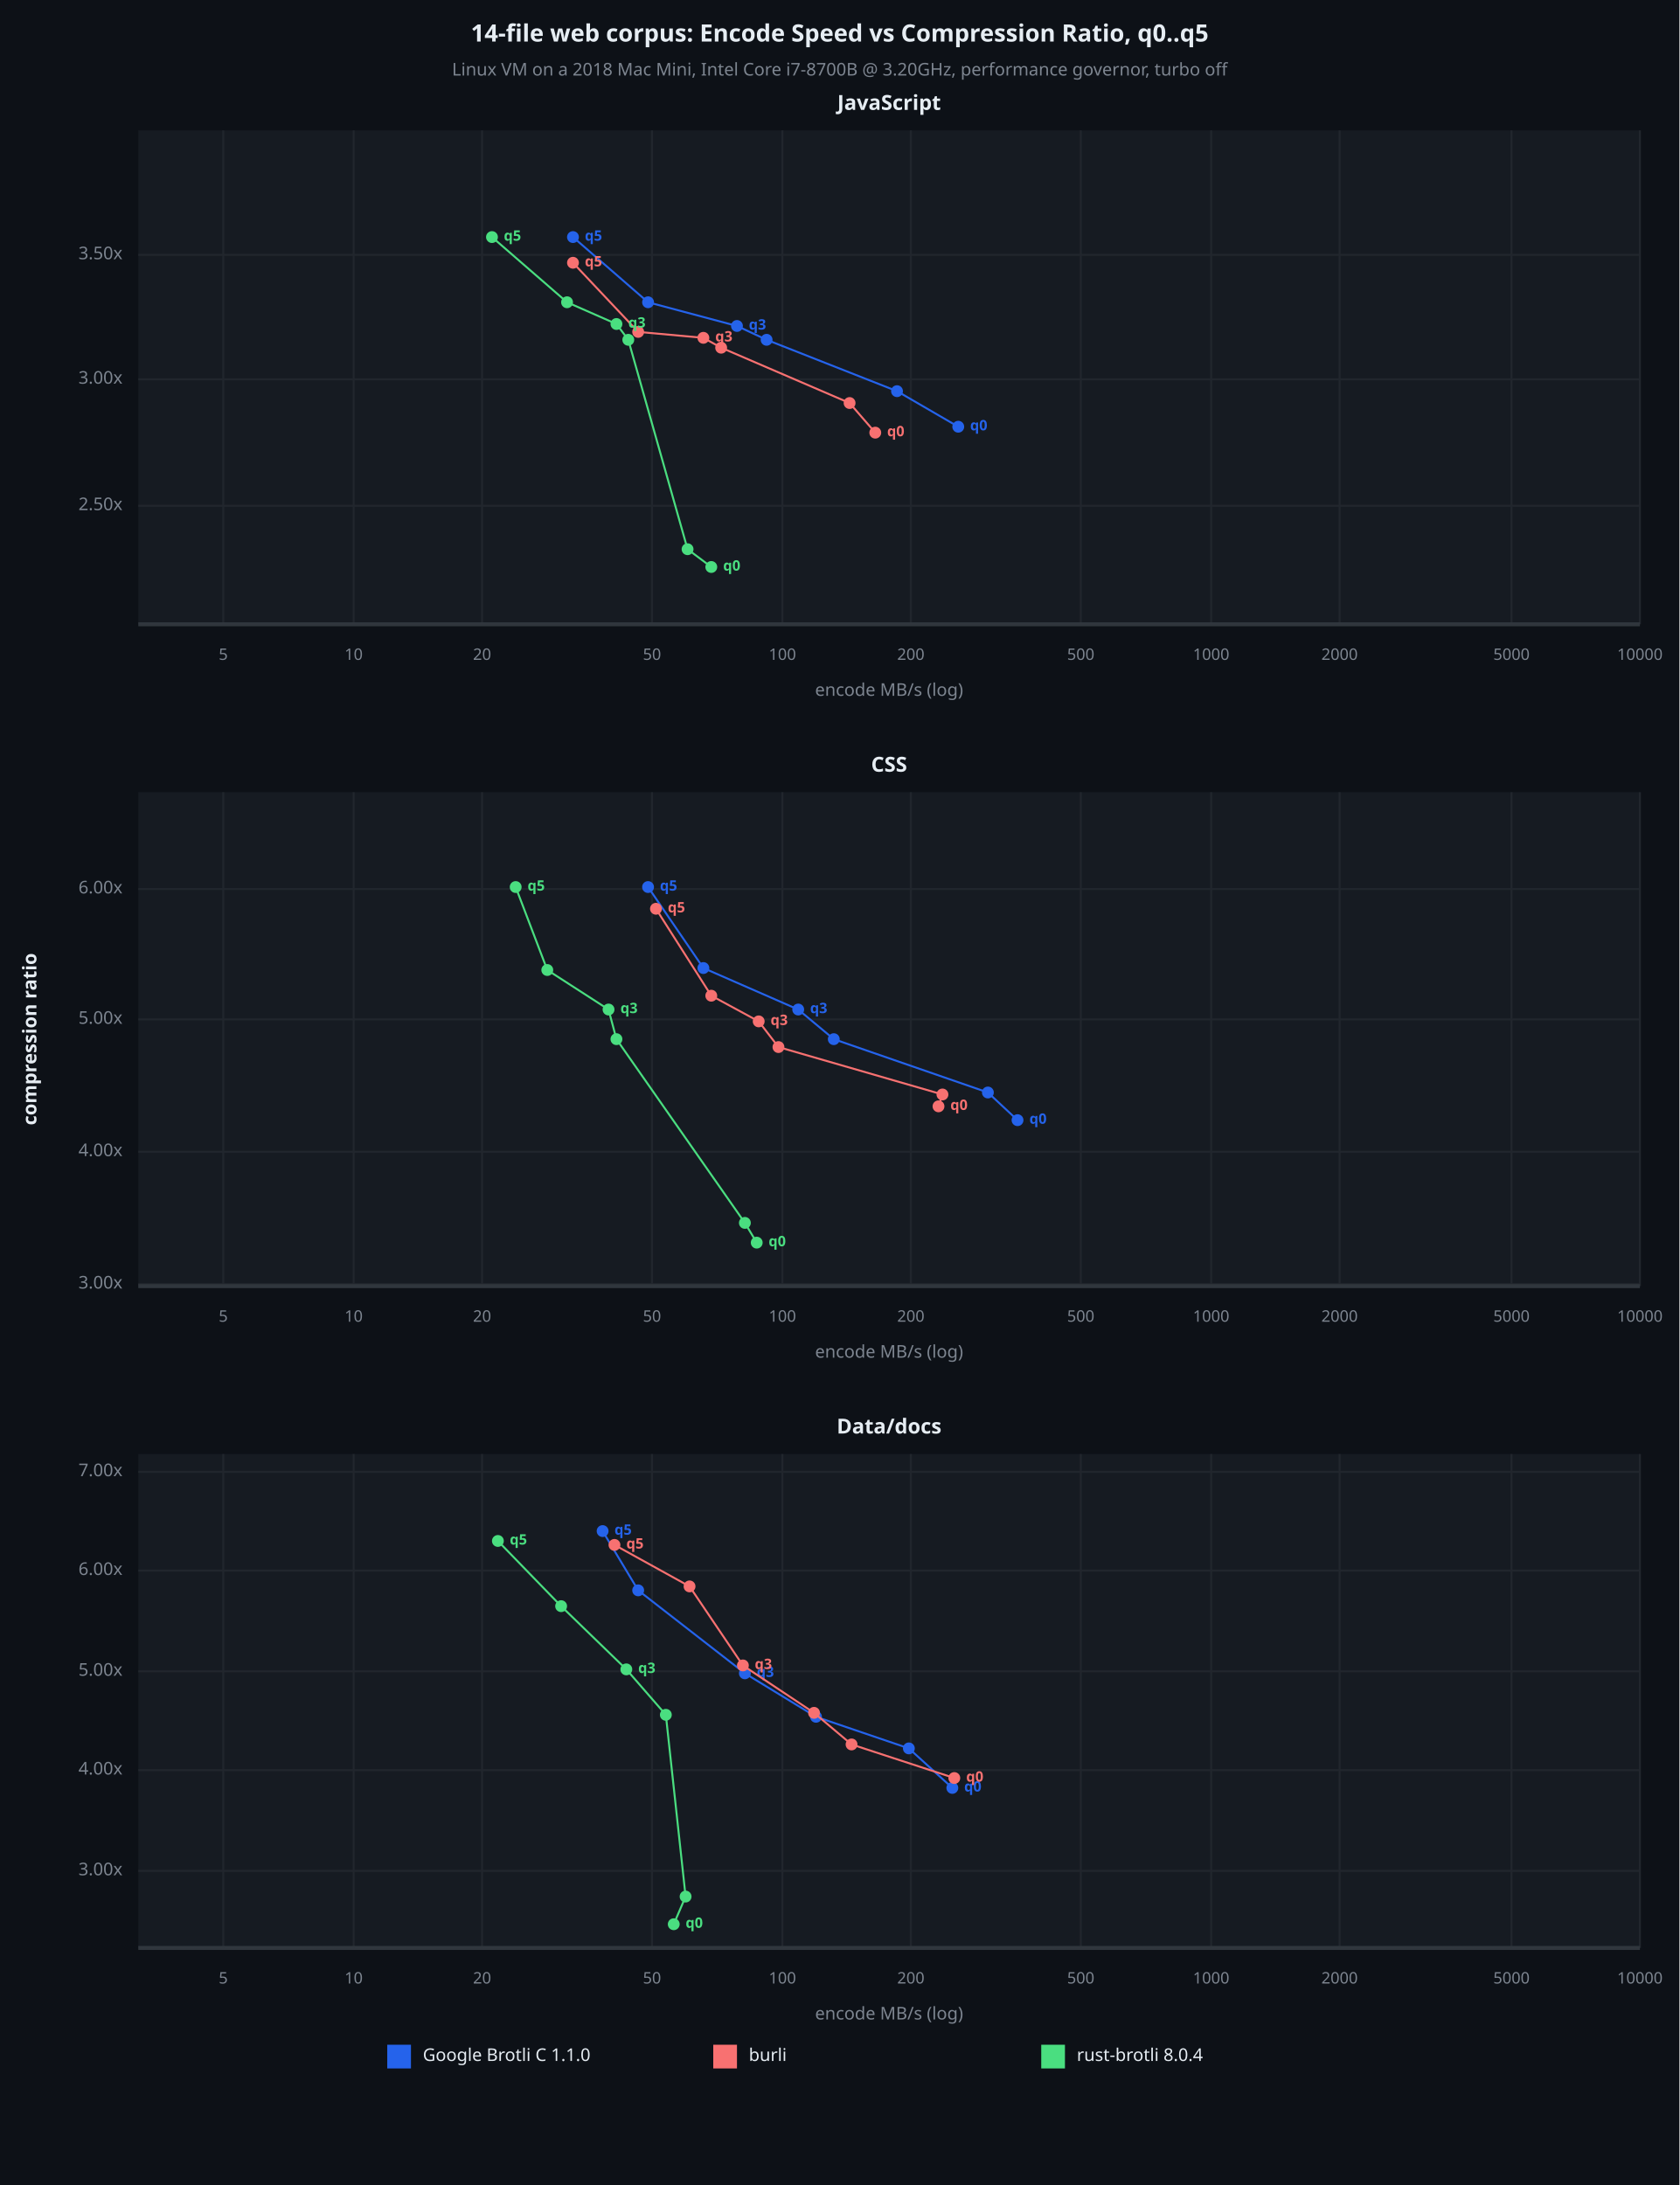
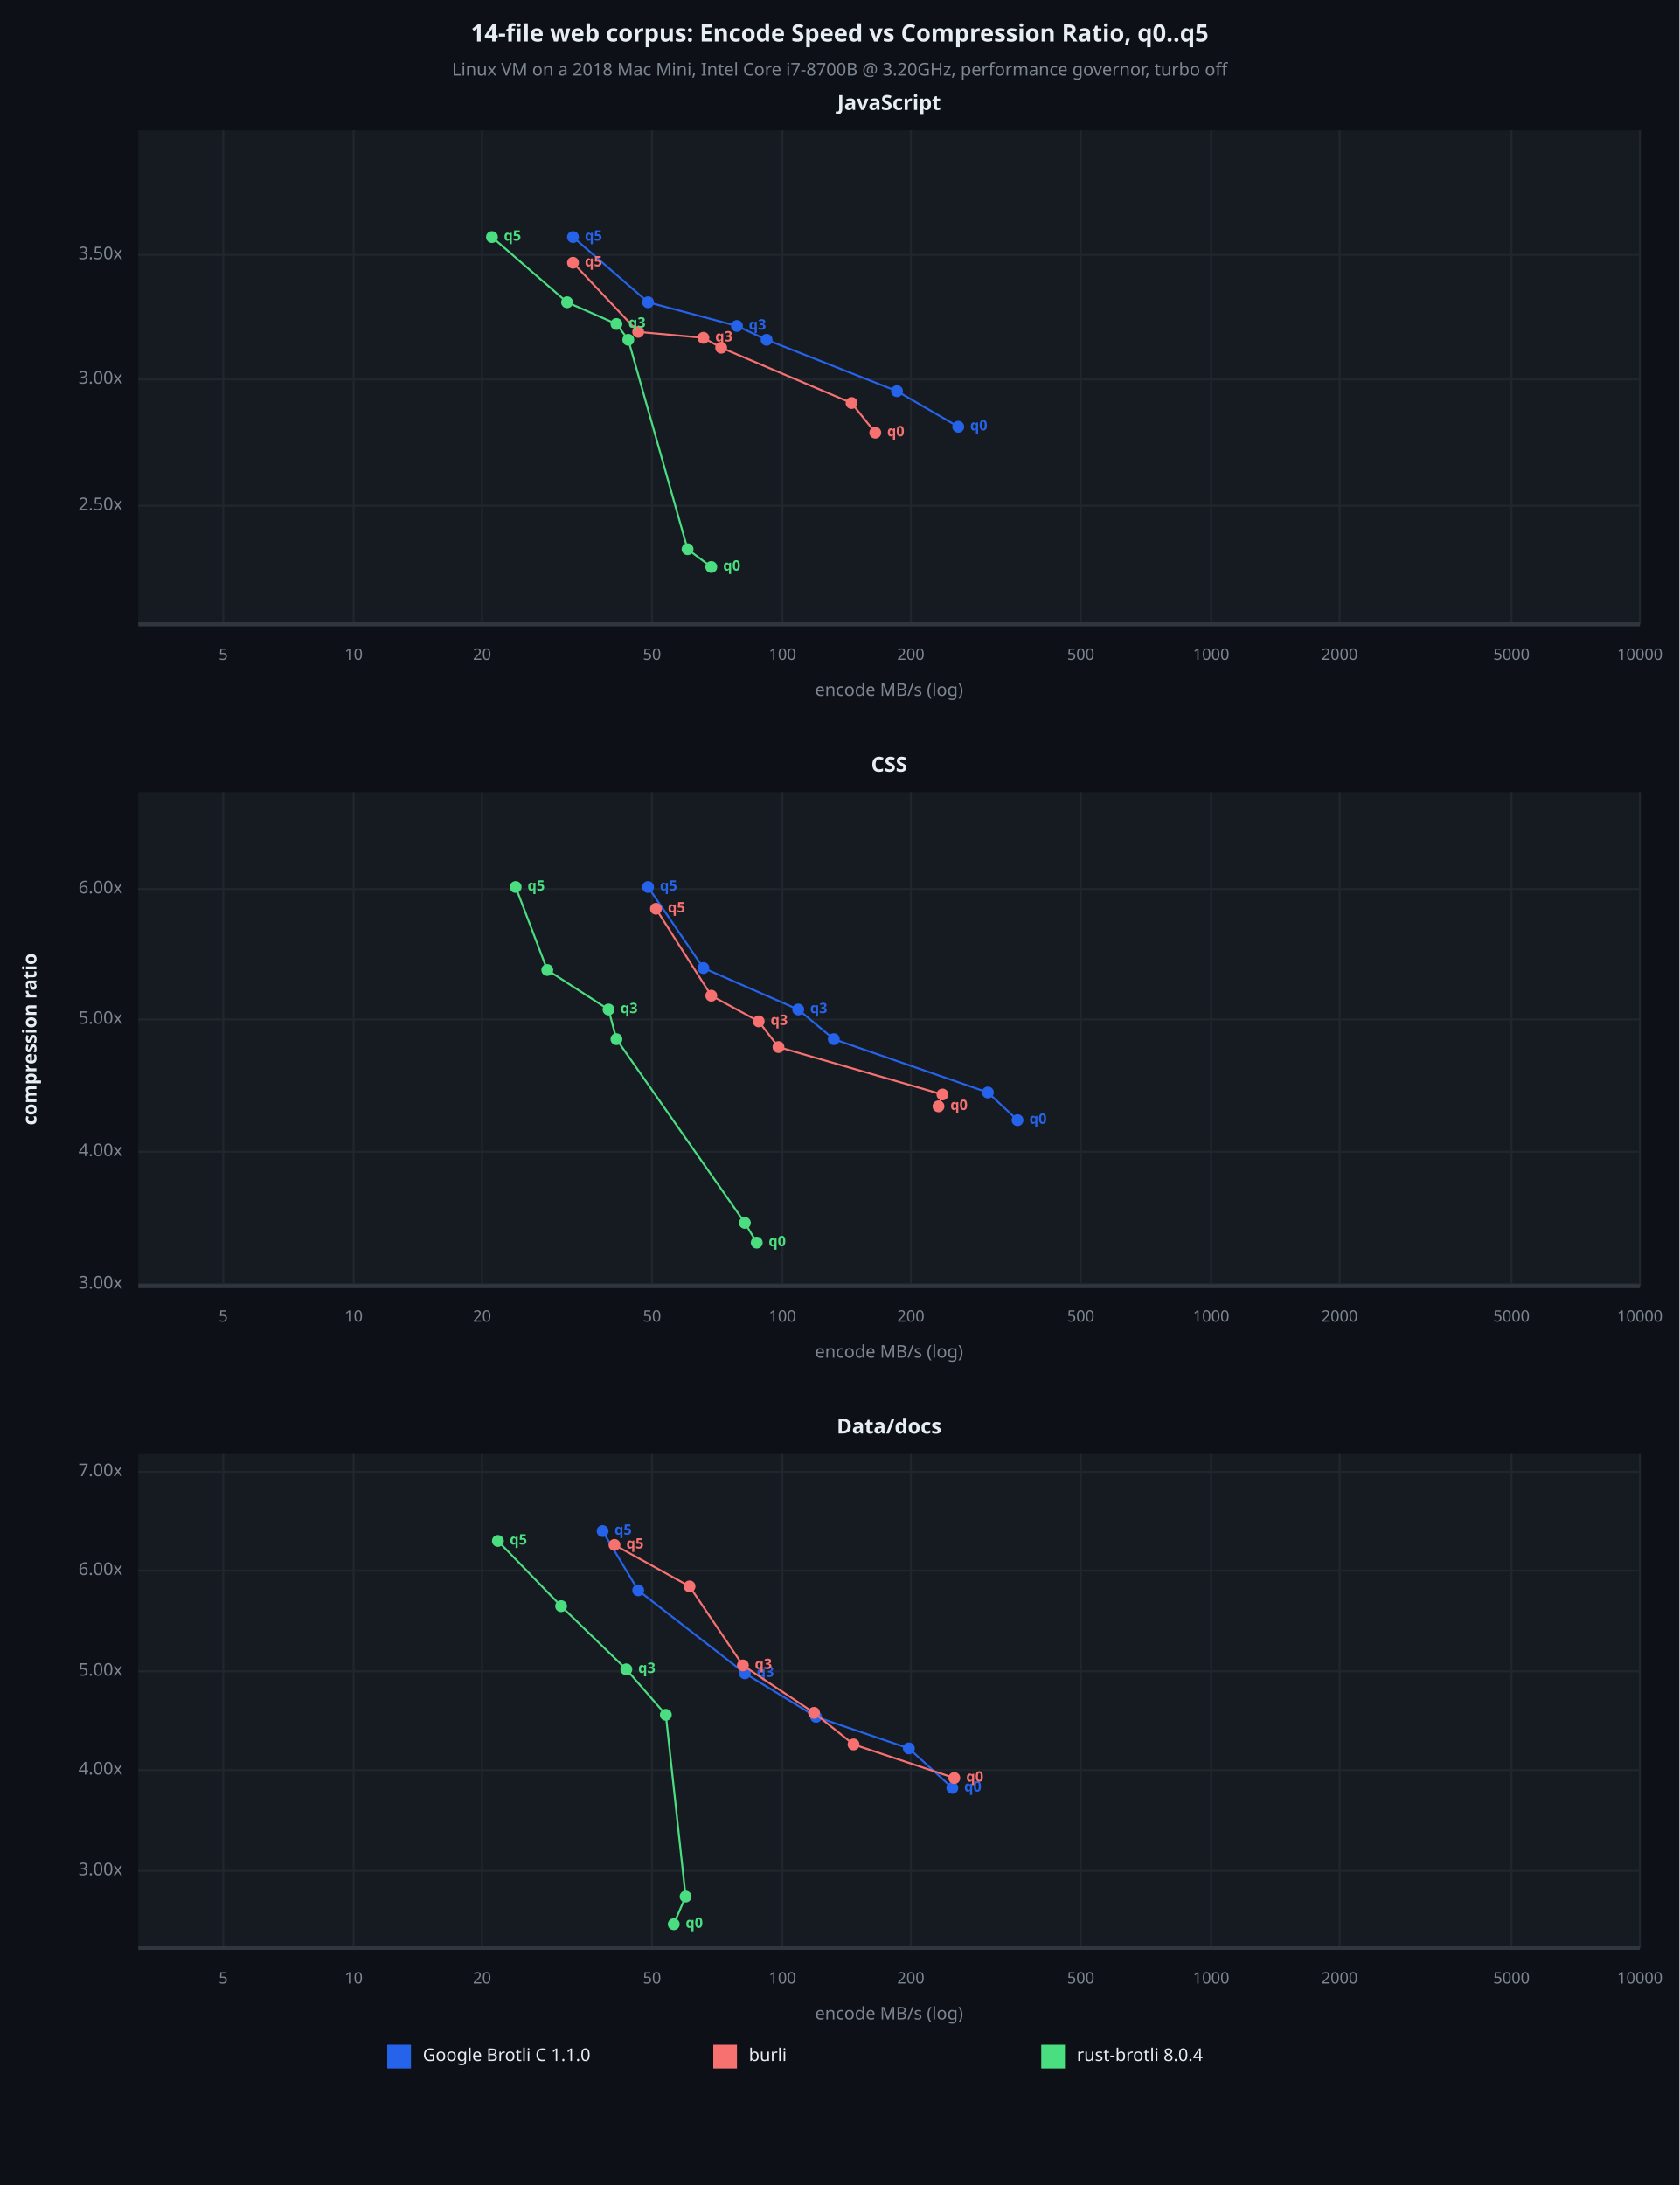
<svg xmlns="http://www.w3.org/2000/svg" viewBox="0 0 850 1106" font-family="system-ui, -apple-system, sans-serif">
  <rect x="0" y="0" width="850" height="1106" opacity="1" fill="#0D1117" stroke="none" />
  <text x="425" y="18" dy="0.5ex" text-anchor="middle" font-family="sans-serif" font-size="12.097" opacity="1" fill="#E6EDF3" font-weight="bold">
14-file web corpus: Encode Speed vs Compression Ratio, q0..q5
</text>
  <text x="425" y="36" dy="0.5ex" text-anchor="middle" font-family="sans-serif" font-size="8.871" opacity="1" fill="#7D8590">
Linux VM on a 2018 Mac Mini, Intel Core i7-8700B @ 3.20GHz, performance governor, turbo off
</text>
  <rect x="70" y="66" width="760" height="250" opacity="1" fill="#161B22" stroke="none" />
  <text x="450" y="53" dy="0.5ex" text-anchor="middle" font-family="sans-serif" font-size="10.484" opacity="1" fill="#E6EDF3" font-weight="bold">
JavaScript
</text>
  <polyline fill="none" opacity="1" stroke="#21262D" stroke-width="1" points="113,66 113,316 " />
  <text x="113" y="332" dy="0.5ex" text-anchor="middle" font-family="sans-serif" font-size="8.065" opacity="1" fill="#7D8590">
5
</text>
  <polyline fill="none" opacity="1" stroke="#21262D" stroke-width="1" points="179,66 179,316 " />
  <text x="179" y="332" dy="0.5ex" text-anchor="middle" font-family="sans-serif" font-size="8.065" opacity="1" fill="#7D8590">
10
</text>
  <polyline fill="none" opacity="1" stroke="#21262D" stroke-width="1" points="244,66 244,316 " />
  <text x="244" y="332" dy="0.5ex" text-anchor="middle" font-family="sans-serif" font-size="8.065" opacity="1" fill="#7D8590">
20
</text>
  <polyline fill="none" opacity="1" stroke="#21262D" stroke-width="1" points="330,66 330,316 " />
  <text x="330" y="332" dy="0.5ex" text-anchor="middle" font-family="sans-serif" font-size="8.065" opacity="1" fill="#7D8590">
50
</text>
  <polyline fill="none" opacity="1" stroke="#21262D" stroke-width="1" points="396,66 396,316 " />
  <text x="396" y="332" dy="0.5ex" text-anchor="middle" font-family="sans-serif" font-size="8.065" opacity="1" fill="#7D8590">
100
</text>
  <polyline fill="none" opacity="1" stroke="#21262D" stroke-width="1" points="461,66 461,316 " />
  <text x="461" y="332" dy="0.5ex" text-anchor="middle" font-family="sans-serif" font-size="8.065" opacity="1" fill="#7D8590">
200
</text>
  <polyline fill="none" opacity="1" stroke="#21262D" stroke-width="1" points="547,66 547,316 " />
  <text x="547" y="332" dy="0.5ex" text-anchor="middle" font-family="sans-serif" font-size="8.065" opacity="1" fill="#7D8590">
500
</text>
  <polyline fill="none" opacity="1" stroke="#21262D" stroke-width="1" points="613,66 613,316 " />
  <text x="613" y="332" dy="0.5ex" text-anchor="middle" font-family="sans-serif" font-size="8.065" opacity="1" fill="#7D8590">
1000
</text>
  <polyline fill="none" opacity="1" stroke="#21262D" stroke-width="1" points="678,66 678,316 " />
  <text x="678" y="332" dy="0.5ex" text-anchor="middle" font-family="sans-serif" font-size="8.065" opacity="1" fill="#7D8590">
2000
</text>
  <polyline fill="none" opacity="1" stroke="#21262D" stroke-width="1" points="765,66 765,316 " />
  <text x="765" y="332" dy="0.5ex" text-anchor="middle" font-family="sans-serif" font-size="8.065" opacity="1" fill="#7D8590">
5000
</text>
  <polyline fill="none" opacity="1" stroke="#21262D" stroke-width="1" points="830,66 830,316 " />
  <text x="830" y="332" dy="0.5ex" text-anchor="middle" font-family="sans-serif" font-size="8.065" opacity="1" fill="#7D8590">
10000
</text>
  <polyline fill="none" opacity="1" stroke="#21262D" stroke-width="1" points="70,256 830,256 " />
  <text x="62" y="256" dy="0.5ex" text-anchor="end" font-family="sans-serif" font-size="8.871" opacity="1" fill="#7D8590">
2.50x
</text>
  <polyline fill="none" opacity="1" stroke="#21262D" stroke-width="1" points="70,192 830,192 " />
  <text x="62" y="192" dy="0.5ex" text-anchor="end" font-family="sans-serif" font-size="8.871" opacity="1" fill="#7D8590">
3.00x
</text>
  <polyline fill="none" opacity="1" stroke="#21262D" stroke-width="1" points="70,129 830,129 " />
  <text x="62" y="129" dy="0.5ex" text-anchor="end" font-family="sans-serif" font-size="8.871" opacity="1" fill="#7D8590">
3.50x
</text>
  <polyline fill="none" opacity="1" stroke="#30363D" stroke-width="2" points="70,316 830,316 " />
  <polyline fill="none" opacity="1" stroke="#2563EB" stroke-width="1" points="485,216 454,198 388,172 373,165 328,153 290,120 " />
  <circle cx="485" cy="216" r="3" opacity="1" fill="#2563EB" stroke="none" stroke-width="1" />
  <text x="491" y="216" dy="0.5ex" text-anchor="start" font-family="sans-serif" font-size="7.258" opacity="1" fill="#2563EB" font-weight="bold">
q0
</text>
  <circle cx="454" cy="198" r="3" opacity="1" fill="#2563EB" stroke="none" stroke-width="1" />
  <circle cx="388" cy="172" r="3" opacity="1" fill="#2563EB" stroke="none" stroke-width="1" />
  <circle cx="373" cy="165" r="3" opacity="1" fill="#2563EB" stroke="none" stroke-width="1" />
  <text x="379" y="165" dy="0.5ex" text-anchor="start" font-family="sans-serif" font-size="7.258" opacity="1" fill="#2563EB" font-weight="bold">
q3
</text>
  <circle cx="328" cy="153" r="3" opacity="1" fill="#2563EB" stroke="none" stroke-width="1" />
  <circle cx="290" cy="120" r="3" opacity="1" fill="#2563EB" stroke="none" stroke-width="1" />
  <text x="296" y="120" dy="0.5ex" text-anchor="start" font-family="sans-serif" font-size="7.258" opacity="1" fill="#2563EB" font-weight="bold">
q5
</text>
-   <polyline fill="none" opacity="1" stroke="#F87171" stroke-width="1" points="443,219 430,204 365,176 356,171 323,168 290,133 " />
+   <polyline fill="none" opacity="1" stroke="#F87171" stroke-width="1" points="443,219 431,204 365,176 356,171 323,168 290,133 " />
  <circle cx="443" cy="219" r="3" opacity="1" fill="#F87171" stroke="none" stroke-width="1" />
  <text x="449" y="219" dy="0.5ex" text-anchor="start" font-family="sans-serif" font-size="7.258" opacity="1" fill="#F87171" font-weight="bold">
q0
</text>
-   <circle cx="430" cy="204" r="3" opacity="1" fill="#F87171" stroke="none" stroke-width="1" />
+   <circle cx="431" cy="204" r="3" opacity="1" fill="#F87171" stroke="none" stroke-width="1" />
  <circle cx="365" cy="176" r="3" opacity="1" fill="#F87171" stroke="none" stroke-width="1" />
  <circle cx="356" cy="171" r="3" opacity="1" fill="#F87171" stroke="none" stroke-width="1" />
  <text x="362" y="171" dy="0.5ex" text-anchor="start" font-family="sans-serif" font-size="7.258" opacity="1" fill="#F87171" font-weight="bold">
q3
</text>
  <circle cx="323" cy="168" r="3" opacity="1" fill="#F87171" stroke="none" stroke-width="1" />
  <circle cx="290" cy="133" r="3" opacity="1" fill="#F87171" stroke="none" stroke-width="1" />
  <text x="296" y="133" dy="0.5ex" text-anchor="start" font-family="sans-serif" font-size="7.258" opacity="1" fill="#F87171" font-weight="bold">
q5
</text>
  <polyline fill="none" opacity="1" stroke="#4ADE80" stroke-width="1" points="360,287 348,278 318,172 312,164 287,153 249,120 " />
  <circle cx="360" cy="287" r="3" opacity="1" fill="#4ADE80" stroke="none" stroke-width="1" />
  <text x="366" y="287" dy="0.5ex" text-anchor="start" font-family="sans-serif" font-size="7.258" opacity="1" fill="#4ADE80" font-weight="bold">
q0
</text>
  <circle cx="348" cy="278" r="3" opacity="1" fill="#4ADE80" stroke="none" stroke-width="1" />
  <circle cx="318" cy="172" r="3" opacity="1" fill="#4ADE80" stroke="none" stroke-width="1" />
  <circle cx="312" cy="164" r="3" opacity="1" fill="#4ADE80" stroke="none" stroke-width="1" />
  <text x="318" y="164" dy="0.5ex" text-anchor="start" font-family="sans-serif" font-size="7.258" opacity="1" fill="#4ADE80" font-weight="bold">
q3
</text>
  <circle cx="287" cy="153" r="3" opacity="1" fill="#4ADE80" stroke="none" stroke-width="1" />
  <circle cx="249" cy="120" r="3" opacity="1" fill="#4ADE80" stroke="none" stroke-width="1" />
  <text x="255" y="120" dy="0.5ex" text-anchor="start" font-family="sans-serif" font-size="7.258" opacity="1" fill="#4ADE80" font-weight="bold">
q5
</text>
  <text x="450" y="350" dy="0.5ex" text-anchor="middle" font-family="sans-serif" font-size="8.871" opacity="1" fill="#7D8590">
encode MB/s (log)
</text>
  <rect x="70" y="401" width="760" height="250" opacity="1" fill="#161B22" stroke="none" />
  <text x="450" y="388" dy="0.5ex" text-anchor="middle" font-family="sans-serif" font-size="10.484" opacity="1" fill="#E6EDF3" font-weight="bold">
CSS
</text>
  <polyline fill="none" opacity="1" stroke="#21262D" stroke-width="1" points="113,401 113,651 " />
  <text x="113" y="667" dy="0.5ex" text-anchor="middle" font-family="sans-serif" font-size="8.065" opacity="1" fill="#7D8590">
5
</text>
  <polyline fill="none" opacity="1" stroke="#21262D" stroke-width="1" points="179,401 179,651 " />
  <text x="179" y="667" dy="0.5ex" text-anchor="middle" font-family="sans-serif" font-size="8.065" opacity="1" fill="#7D8590">
10
</text>
  <polyline fill="none" opacity="1" stroke="#21262D" stroke-width="1" points="244,401 244,651 " />
  <text x="244" y="667" dy="0.5ex" text-anchor="middle" font-family="sans-serif" font-size="8.065" opacity="1" fill="#7D8590">
20
</text>
  <polyline fill="none" opacity="1" stroke="#21262D" stroke-width="1" points="330,401 330,651 " />
  <text x="330" y="667" dy="0.5ex" text-anchor="middle" font-family="sans-serif" font-size="8.065" opacity="1" fill="#7D8590">
50
</text>
  <polyline fill="none" opacity="1" stroke="#21262D" stroke-width="1" points="396,401 396,651 " />
  <text x="396" y="667" dy="0.5ex" text-anchor="middle" font-family="sans-serif" font-size="8.065" opacity="1" fill="#7D8590">
100
</text>
  <polyline fill="none" opacity="1" stroke="#21262D" stroke-width="1" points="461,401 461,651 " />
  <text x="461" y="667" dy="0.5ex" text-anchor="middle" font-family="sans-serif" font-size="8.065" opacity="1" fill="#7D8590">
200
</text>
  <polyline fill="none" opacity="1" stroke="#21262D" stroke-width="1" points="547,401 547,651 " />
  <text x="547" y="667" dy="0.5ex" text-anchor="middle" font-family="sans-serif" font-size="8.065" opacity="1" fill="#7D8590">
500
</text>
  <polyline fill="none" opacity="1" stroke="#21262D" stroke-width="1" points="613,401 613,651 " />
  <text x="613" y="667" dy="0.5ex" text-anchor="middle" font-family="sans-serif" font-size="8.065" opacity="1" fill="#7D8590">
1000
</text>
  <polyline fill="none" opacity="1" stroke="#21262D" stroke-width="1" points="678,401 678,651 " />
  <text x="678" y="667" dy="0.5ex" text-anchor="middle" font-family="sans-serif" font-size="8.065" opacity="1" fill="#7D8590">
2000
</text>
  <polyline fill="none" opacity="1" stroke="#21262D" stroke-width="1" points="765,401 765,651 " />
  <text x="765" y="667" dy="0.5ex" text-anchor="middle" font-family="sans-serif" font-size="8.065" opacity="1" fill="#7D8590">
5000
</text>
  <polyline fill="none" opacity="1" stroke="#21262D" stroke-width="1" points="830,401 830,651 " />
  <text x="830" y="667" dy="0.5ex" text-anchor="middle" font-family="sans-serif" font-size="8.065" opacity="1" fill="#7D8590">
10000
</text>
  <polyline fill="none" opacity="1" stroke="#21262D" stroke-width="1" points="70,650 830,650 " />
  <text x="62" y="650" dy="0.5ex" text-anchor="end" font-family="sans-serif" font-size="8.871" opacity="1" fill="#7D8590">
3.00x
</text>
  <polyline fill="none" opacity="1" stroke="#21262D" stroke-width="1" points="70,583 830,583 " />
  <text x="62" y="583" dy="0.5ex" text-anchor="end" font-family="sans-serif" font-size="8.871" opacity="1" fill="#7D8590">
4.00x
</text>
  <polyline fill="none" opacity="1" stroke="#21262D" stroke-width="1" points="70,516 830,516 " />
  <text x="62" y="516" dy="0.5ex" text-anchor="end" font-family="sans-serif" font-size="8.871" opacity="1" fill="#7D8590">
5.00x
</text>
  <polyline fill="none" opacity="1" stroke="#21262D" stroke-width="1" points="70,450 830,450 " />
  <text x="62" y="450" dy="0.5ex" text-anchor="end" font-family="sans-serif" font-size="8.871" opacity="1" fill="#7D8590">
6.00x
</text>
  <polyline fill="none" opacity="1" stroke="#30363D" stroke-width="2" points="70,651 830,651 " />
  <polyline fill="none" opacity="1" stroke="#2563EB" stroke-width="1" points="515,567 500,553 422,526 404,511 356,490 328,449 " />
  <circle cx="515" cy="567" r="3" opacity="1" fill="#2563EB" stroke="none" stroke-width="1" />
  <text x="521" y="567" dy="0.5ex" text-anchor="start" font-family="sans-serif" font-size="7.258" opacity="1" fill="#2563EB" font-weight="bold">
q0
</text>
  <circle cx="500" cy="553" r="3" opacity="1" fill="#2563EB" stroke="none" stroke-width="1" />
  <circle cx="422" cy="526" r="3" opacity="1" fill="#2563EB" stroke="none" stroke-width="1" />
  <circle cx="404" cy="511" r="3" opacity="1" fill="#2563EB" stroke="none" stroke-width="1" />
  <text x="410" y="511" dy="0.5ex" text-anchor="start" font-family="sans-serif" font-size="7.258" opacity="1" fill="#2563EB" font-weight="bold">
q3
</text>
  <circle cx="356" cy="490" r="3" opacity="1" fill="#2563EB" stroke="none" stroke-width="1" />
  <circle cx="328" cy="449" r="3" opacity="1" fill="#2563EB" stroke="none" stroke-width="1" />
  <text x="334" y="449" dy="0.5ex" text-anchor="start" font-family="sans-serif" font-size="7.258" opacity="1" fill="#2563EB" font-weight="bold">
q5
</text>
  <polyline fill="none" opacity="1" stroke="#F87171" stroke-width="1" points="475,560 477,554 394,530 384,517 360,504 332,460 " />
  <circle cx="475" cy="560" r="3" opacity="1" fill="#F87171" stroke="none" stroke-width="1" />
  <text x="481" y="560" dy="0.5ex" text-anchor="start" font-family="sans-serif" font-size="7.258" opacity="1" fill="#F87171" font-weight="bold">
q0
</text>
  <circle cx="477" cy="554" r="3" opacity="1" fill="#F87171" stroke="none" stroke-width="1" />
  <circle cx="394" cy="530" r="3" opacity="1" fill="#F87171" stroke="none" stroke-width="1" />
  <circle cx="384" cy="517" r="3" opacity="1" fill="#F87171" stroke="none" stroke-width="1" />
  <text x="390" y="517" dy="0.5ex" text-anchor="start" font-family="sans-serif" font-size="7.258" opacity="1" fill="#F87171" font-weight="bold">
q3
</text>
  <circle cx="360" cy="504" r="3" opacity="1" fill="#F87171" stroke="none" stroke-width="1" />
  <circle cx="332" cy="460" r="3" opacity="1" fill="#F87171" stroke="none" stroke-width="1" />
  <text x="338" y="460" dy="0.5ex" text-anchor="start" font-family="sans-serif" font-size="7.258" opacity="1" fill="#F87171" font-weight="bold">
q5
</text>
  <polyline fill="none" opacity="1" stroke="#4ADE80" stroke-width="1" points="383,629 377,619 312,526 308,511 277,491 261,449 " />
  <circle cx="383" cy="629" r="3" opacity="1" fill="#4ADE80" stroke="none" stroke-width="1" />
  <text x="389" y="629" dy="0.5ex" text-anchor="start" font-family="sans-serif" font-size="7.258" opacity="1" fill="#4ADE80" font-weight="bold">
q0
</text>
  <circle cx="377" cy="619" r="3" opacity="1" fill="#4ADE80" stroke="none" stroke-width="1" />
  <circle cx="312" cy="526" r="3" opacity="1" fill="#4ADE80" stroke="none" stroke-width="1" />
  <circle cx="308" cy="511" r="3" opacity="1" fill="#4ADE80" stroke="none" stroke-width="1" />
  <text x="314" y="511" dy="0.5ex" text-anchor="start" font-family="sans-serif" font-size="7.258" opacity="1" fill="#4ADE80" font-weight="bold">
q3
</text>
  <circle cx="277" cy="491" r="3" opacity="1" fill="#4ADE80" stroke="none" stroke-width="1" />
  <circle cx="261" cy="449" r="3" opacity="1" fill="#4ADE80" stroke="none" stroke-width="1" />
  <text x="267" y="449" dy="0.5ex" text-anchor="start" font-family="sans-serif" font-size="7.258" opacity="1" fill="#4ADE80" font-weight="bold">
q5
</text>
  <text x="450" y="685" dy="0.5ex" text-anchor="middle" font-family="sans-serif" font-size="8.871" opacity="1" fill="#7D8590">
encode MB/s (log)
</text>
  <rect x="70" y="736" width="760" height="250" opacity="1" fill="#161B22" stroke="none" />
  <text x="450" y="723" dy="0.5ex" text-anchor="middle" font-family="sans-serif" font-size="10.484" opacity="1" fill="#E6EDF3" font-weight="bold">
Data/docs
</text>
  <polyline fill="none" opacity="1" stroke="#21262D" stroke-width="1" points="113,736 113,986 " />
  <text x="113" y="1002" dy="0.5ex" text-anchor="middle" font-family="sans-serif" font-size="8.065" opacity="1" fill="#7D8590">
5
</text>
  <polyline fill="none" opacity="1" stroke="#21262D" stroke-width="1" points="179,736 179,986 " />
  <text x="179" y="1002" dy="0.5ex" text-anchor="middle" font-family="sans-serif" font-size="8.065" opacity="1" fill="#7D8590">
10
</text>
  <polyline fill="none" opacity="1" stroke="#21262D" stroke-width="1" points="244,736 244,986 " />
  <text x="244" y="1002" dy="0.5ex" text-anchor="middle" font-family="sans-serif" font-size="8.065" opacity="1" fill="#7D8590">
20
</text>
  <polyline fill="none" opacity="1" stroke="#21262D" stroke-width="1" points="330,736 330,986 " />
  <text x="330" y="1002" dy="0.5ex" text-anchor="middle" font-family="sans-serif" font-size="8.065" opacity="1" fill="#7D8590">
50
</text>
  <polyline fill="none" opacity="1" stroke="#21262D" stroke-width="1" points="396,736 396,986 " />
  <text x="396" y="1002" dy="0.5ex" text-anchor="middle" font-family="sans-serif" font-size="8.065" opacity="1" fill="#7D8590">
100
</text>
  <polyline fill="none" opacity="1" stroke="#21262D" stroke-width="1" points="461,736 461,986 " />
  <text x="461" y="1002" dy="0.5ex" text-anchor="middle" font-family="sans-serif" font-size="8.065" opacity="1" fill="#7D8590">
200
</text>
  <polyline fill="none" opacity="1" stroke="#21262D" stroke-width="1" points="547,736 547,986 " />
  <text x="547" y="1002" dy="0.5ex" text-anchor="middle" font-family="sans-serif" font-size="8.065" opacity="1" fill="#7D8590">
500
</text>
  <polyline fill="none" opacity="1" stroke="#21262D" stroke-width="1" points="613,736 613,986 " />
  <text x="613" y="1002" dy="0.5ex" text-anchor="middle" font-family="sans-serif" font-size="8.065" opacity="1" fill="#7D8590">
1000
</text>
  <polyline fill="none" opacity="1" stroke="#21262D" stroke-width="1" points="678,736 678,986 " />
  <text x="678" y="1002" dy="0.5ex" text-anchor="middle" font-family="sans-serif" font-size="8.065" opacity="1" fill="#7D8590">
2000
</text>
  <polyline fill="none" opacity="1" stroke="#21262D" stroke-width="1" points="765,736 765,986 " />
  <text x="765" y="1002" dy="0.5ex" text-anchor="middle" font-family="sans-serif" font-size="8.065" opacity="1" fill="#7D8590">
5000
</text>
  <polyline fill="none" opacity="1" stroke="#21262D" stroke-width="1" points="830,736 830,986 " />
  <text x="830" y="1002" dy="0.5ex" text-anchor="middle" font-family="sans-serif" font-size="8.065" opacity="1" fill="#7D8590">
10000
</text>
  <polyline fill="none" opacity="1" stroke="#21262D" stroke-width="1" points="70,947 830,947 " />
  <text x="62" y="947" dy="0.5ex" text-anchor="end" font-family="sans-serif" font-size="8.871" opacity="1" fill="#7D8590">
3.00x
</text>
  <polyline fill="none" opacity="1" stroke="#21262D" stroke-width="1" points="70,896 830,896 " />
  <text x="62" y="896" dy="0.5ex" text-anchor="end" font-family="sans-serif" font-size="8.871" opacity="1" fill="#7D8590">
4.00x
</text>
  <polyline fill="none" opacity="1" stroke="#21262D" stroke-width="1" points="70,846 830,846 " />
  <text x="62" y="846" dy="0.5ex" text-anchor="end" font-family="sans-serif" font-size="8.871" opacity="1" fill="#7D8590">
5.00x
</text>
  <polyline fill="none" opacity="1" stroke="#21262D" stroke-width="1" points="70,795 830,795 " />
  <text x="62" y="795" dy="0.5ex" text-anchor="end" font-family="sans-serif" font-size="8.871" opacity="1" fill="#7D8590">
6.00x
</text>
  <polyline fill="none" opacity="1" stroke="#21262D" stroke-width="1" points="70,745 830,745 " />
  <text x="62" y="745" dy="0.5ex" text-anchor="end" font-family="sans-serif" font-size="8.871" opacity="1" fill="#7D8590">
7.00x
</text>
  <polyline fill="none" opacity="1" stroke="#30363D" stroke-width="2" points="70,986 830,986 " />
  <polyline fill="none" opacity="1" stroke="#2563EB" stroke-width="1" points="482,905 460,885 413,869 377,847 323,805 305,775 " />
  <circle cx="482" cy="905" r="3" opacity="1" fill="#2563EB" stroke="none" stroke-width="1" />
  <text x="488" y="905" dy="0.5ex" text-anchor="start" font-family="sans-serif" font-size="7.258" opacity="1" fill="#2563EB" font-weight="bold">
q0
</text>
  <circle cx="460" cy="885" r="3" opacity="1" fill="#2563EB" stroke="none" stroke-width="1" />
  <circle cx="413" cy="869" r="3" opacity="1" fill="#2563EB" stroke="none" stroke-width="1" />
  <circle cx="377" cy="847" r="3" opacity="1" fill="#2563EB" stroke="none" stroke-width="1" />
  <text x="383" y="847" dy="0.5ex" text-anchor="start" font-family="sans-serif" font-size="7.258" opacity="1" fill="#2563EB" font-weight="bold">
q3
</text>
  <circle cx="323" cy="805" r="3" opacity="1" fill="#2563EB" stroke="none" stroke-width="1" />
  <circle cx="305" cy="775" r="3" opacity="1" fill="#2563EB" stroke="none" stroke-width="1" />
  <text x="311" y="775" dy="0.5ex" text-anchor="start" font-family="sans-serif" font-size="7.258" opacity="1" fill="#2563EB" font-weight="bold">
q5
</text>
-   <polyline fill="none" opacity="1" stroke="#F87171" stroke-width="1" points="483,900 431,883 412,867 376,843 349,803 311,782 " />
+   <polyline fill="none" opacity="1" stroke="#F87171" stroke-width="1" points="483,900 432,883 412,867 376,843 349,803 311,782 " />
  <circle cx="483" cy="900" r="3" opacity="1" fill="#F87171" stroke="none" stroke-width="1" />
  <text x="489" y="900" dy="0.5ex" text-anchor="start" font-family="sans-serif" font-size="7.258" opacity="1" fill="#F87171" font-weight="bold">
q0
</text>
-   <circle cx="431" cy="883" r="3" opacity="1" fill="#F87171" stroke="none" stroke-width="1" />
+   <circle cx="432" cy="883" r="3" opacity="1" fill="#F87171" stroke="none" stroke-width="1" />
  <circle cx="412" cy="867" r="3" opacity="1" fill="#F87171" stroke="none" stroke-width="1" />
  <circle cx="376" cy="843" r="3" opacity="1" fill="#F87171" stroke="none" stroke-width="1" />
  <text x="382" y="843" dy="0.5ex" text-anchor="start" font-family="sans-serif" font-size="7.258" opacity="1" fill="#F87171" font-weight="bold">
q3
</text>
  <circle cx="349" cy="803" r="3" opacity="1" fill="#F87171" stroke="none" stroke-width="1" />
  <circle cx="311" cy="782" r="3" opacity="1" fill="#F87171" stroke="none" stroke-width="1" />
  <text x="317" y="782" dy="0.5ex" text-anchor="start" font-family="sans-serif" font-size="7.258" opacity="1" fill="#F87171" font-weight="bold">
q5
</text>
  <polyline fill="none" opacity="1" stroke="#4ADE80" stroke-width="1" points="341,974 347,960 337,868 317,845 284,813 252,780 " />
  <circle cx="341" cy="974" r="3" opacity="1" fill="#4ADE80" stroke="none" stroke-width="1" />
  <text x="347" y="974" dy="0.5ex" text-anchor="start" font-family="sans-serif" font-size="7.258" opacity="1" fill="#4ADE80" font-weight="bold">
q0
</text>
  <circle cx="347" cy="960" r="3" opacity="1" fill="#4ADE80" stroke="none" stroke-width="1" />
  <circle cx="337" cy="868" r="3" opacity="1" fill="#4ADE80" stroke="none" stroke-width="1" />
  <circle cx="317" cy="845" r="3" opacity="1" fill="#4ADE80" stroke="none" stroke-width="1" />
  <text x="323" y="845" dy="0.5ex" text-anchor="start" font-family="sans-serif" font-size="7.258" opacity="1" fill="#4ADE80" font-weight="bold">
q3
</text>
  <circle cx="284" cy="813" r="3" opacity="1" fill="#4ADE80" stroke="none" stroke-width="1" />
  <circle cx="252" cy="780" r="3" opacity="1" fill="#4ADE80" stroke="none" stroke-width="1" />
  <text x="258" y="780" dy="0.5ex" text-anchor="start" font-family="sans-serif" font-size="7.258" opacity="1" fill="#4ADE80" font-weight="bold">
q5
</text>
  <text x="450" y="1020" dy="0.5ex" text-anchor="middle" font-family="sans-serif" font-size="8.871" opacity="1" fill="#7D8590">
encode MB/s (log)
</text>
  <text x="16" y="526" dy="0.5ex" text-anchor="middle" font-family="sans-serif" font-size="9.677" opacity="1" fill="#E6EDF3" font-weight="bold" transform="rotate(270, 16, 526)">
compression ratio
</text>
  <rect x="196" y="1035" width="12" height="12" opacity="1" fill="#2563EB" stroke="none" />
  <text x="214" y="1041" dy="0.5ex" text-anchor="start" font-family="sans-serif" font-size="8.871" opacity="1" fill="#E6EDF3">
Google Brotli C 1.1.0
</text>
  <rect x="361" y="1035" width="12" height="12" opacity="1" fill="#F87171" stroke="none" />
  <text x="379" y="1041" dy="0.5ex" text-anchor="start" font-family="sans-serif" font-size="8.871" opacity="1" fill="#E6EDF3">
burli
</text>
  <rect x="527" y="1035" width="12" height="12" opacity="1" fill="#4ADE80" stroke="none" />
  <text x="545" y="1041" dy="0.5ex" text-anchor="start" font-family="sans-serif" font-size="8.871" opacity="1" fill="#E6EDF3">
rust-brotli 8.0.4
</text>
</svg>
